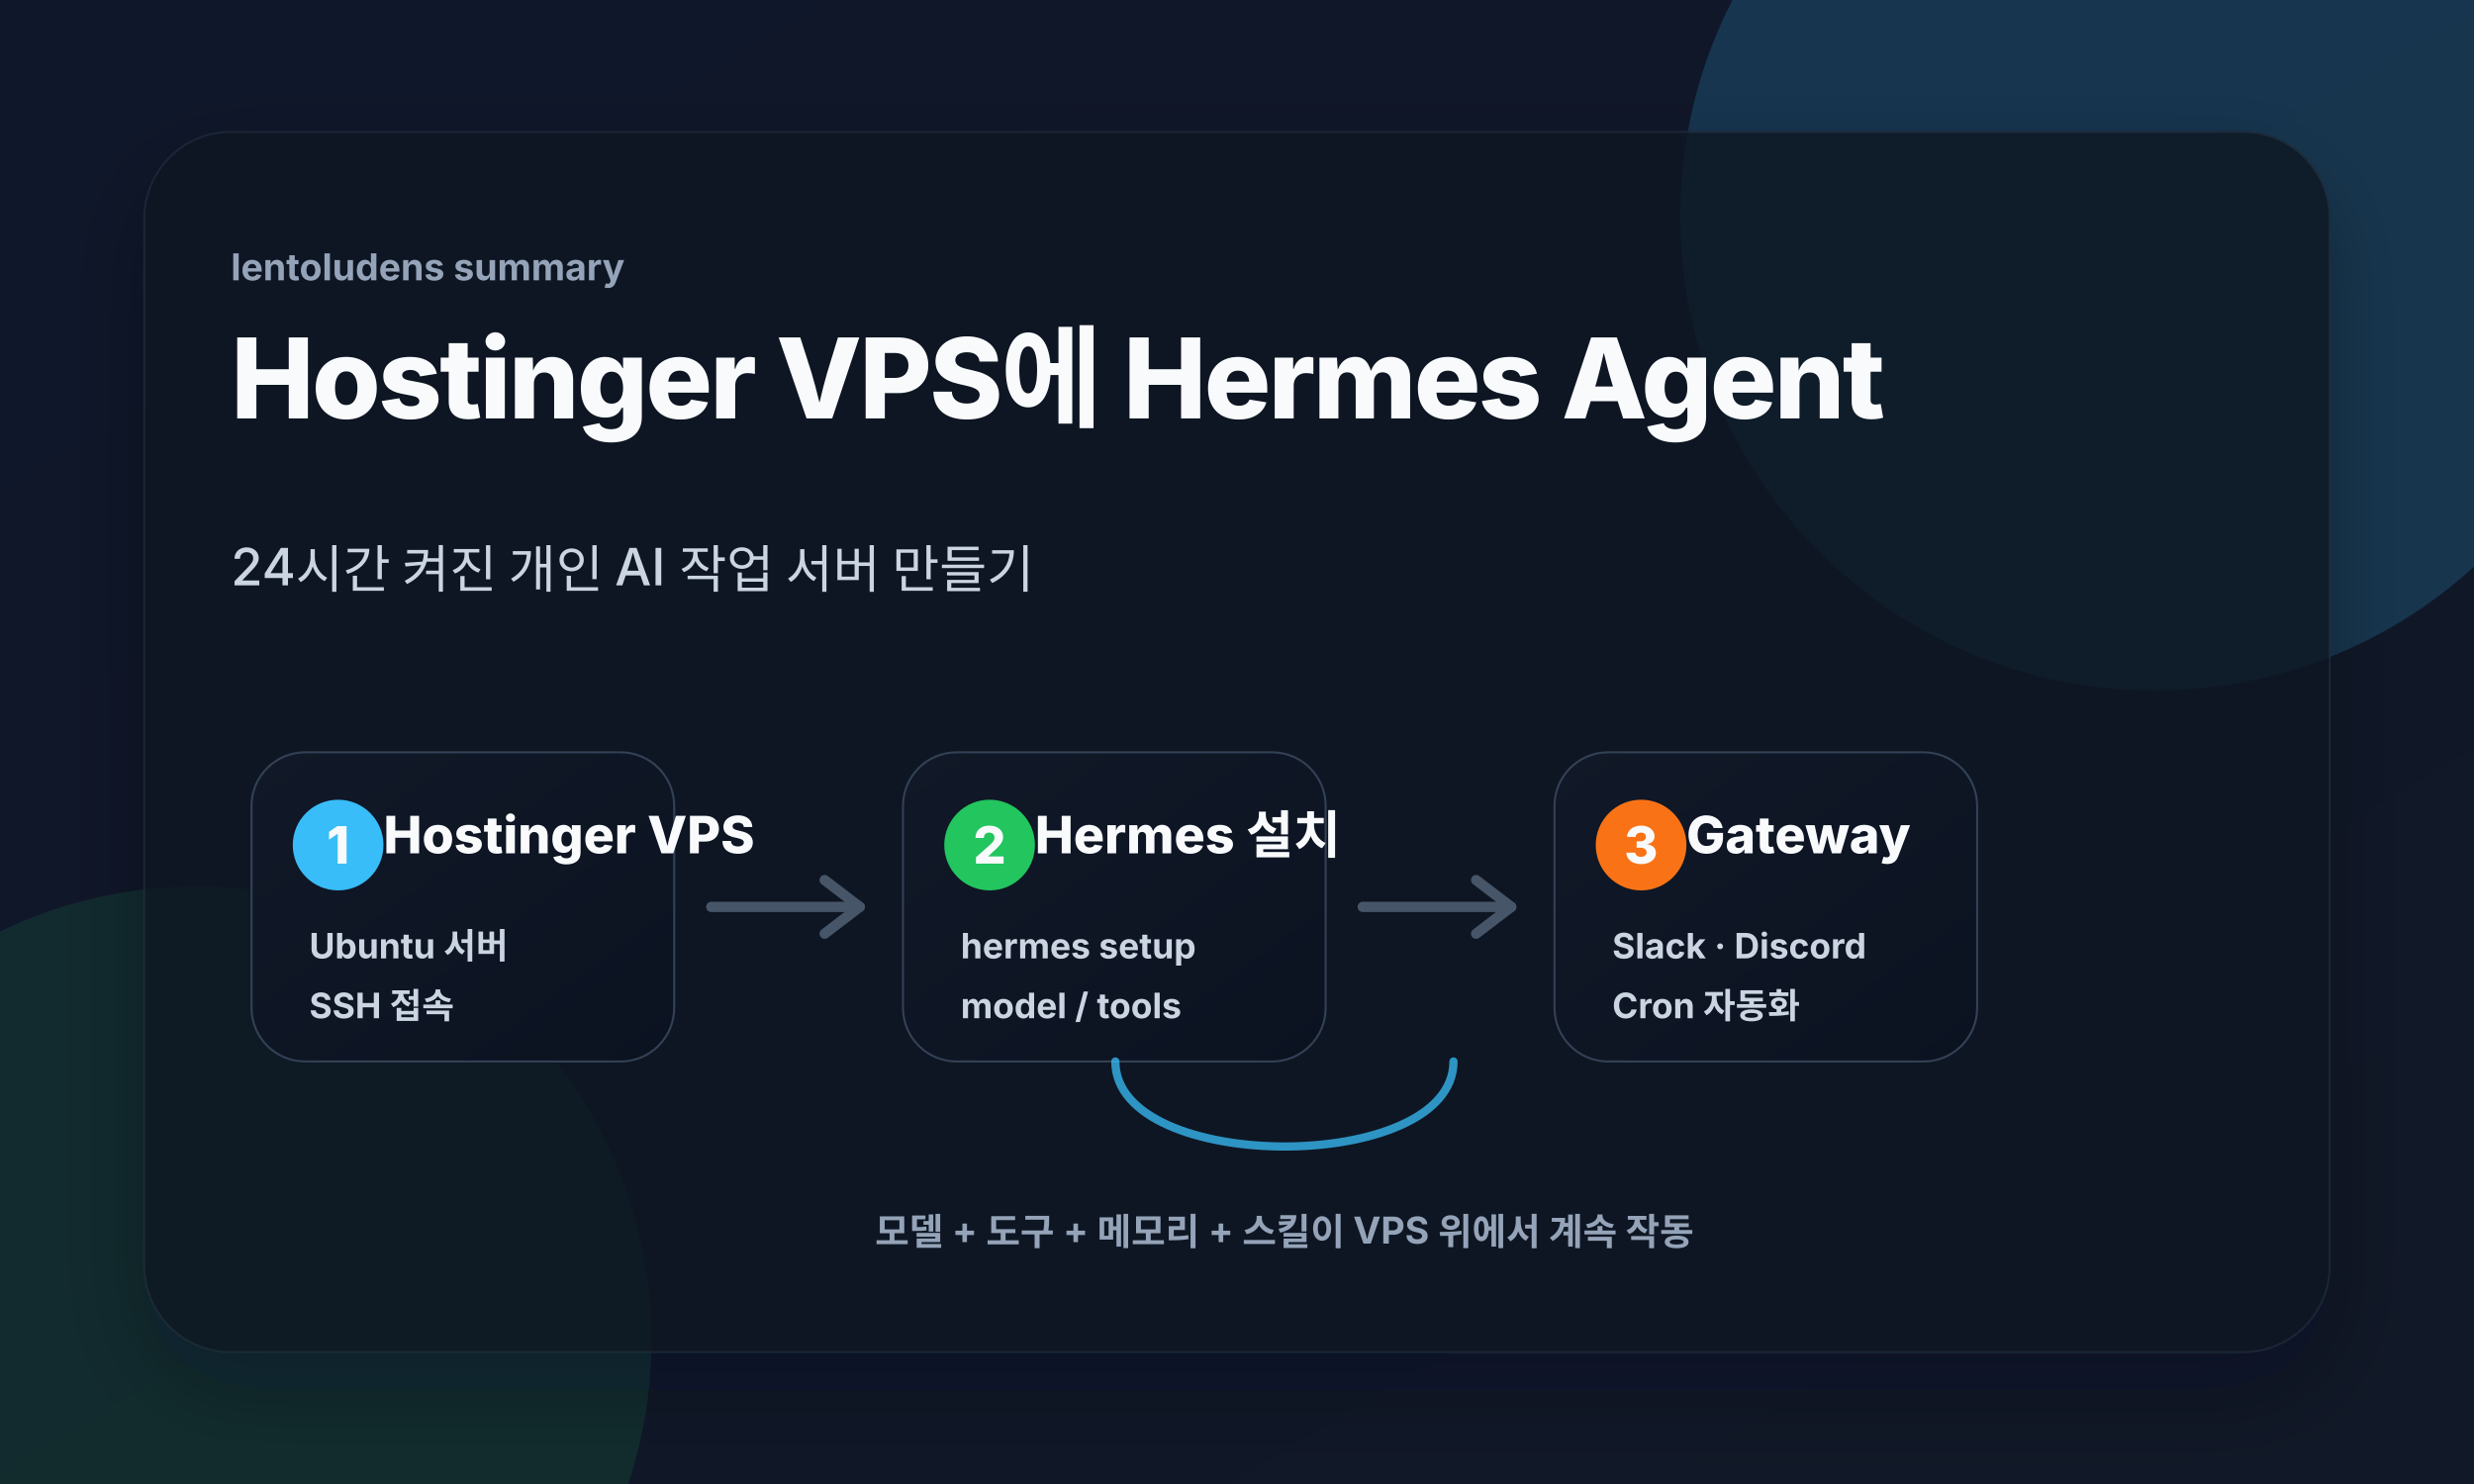
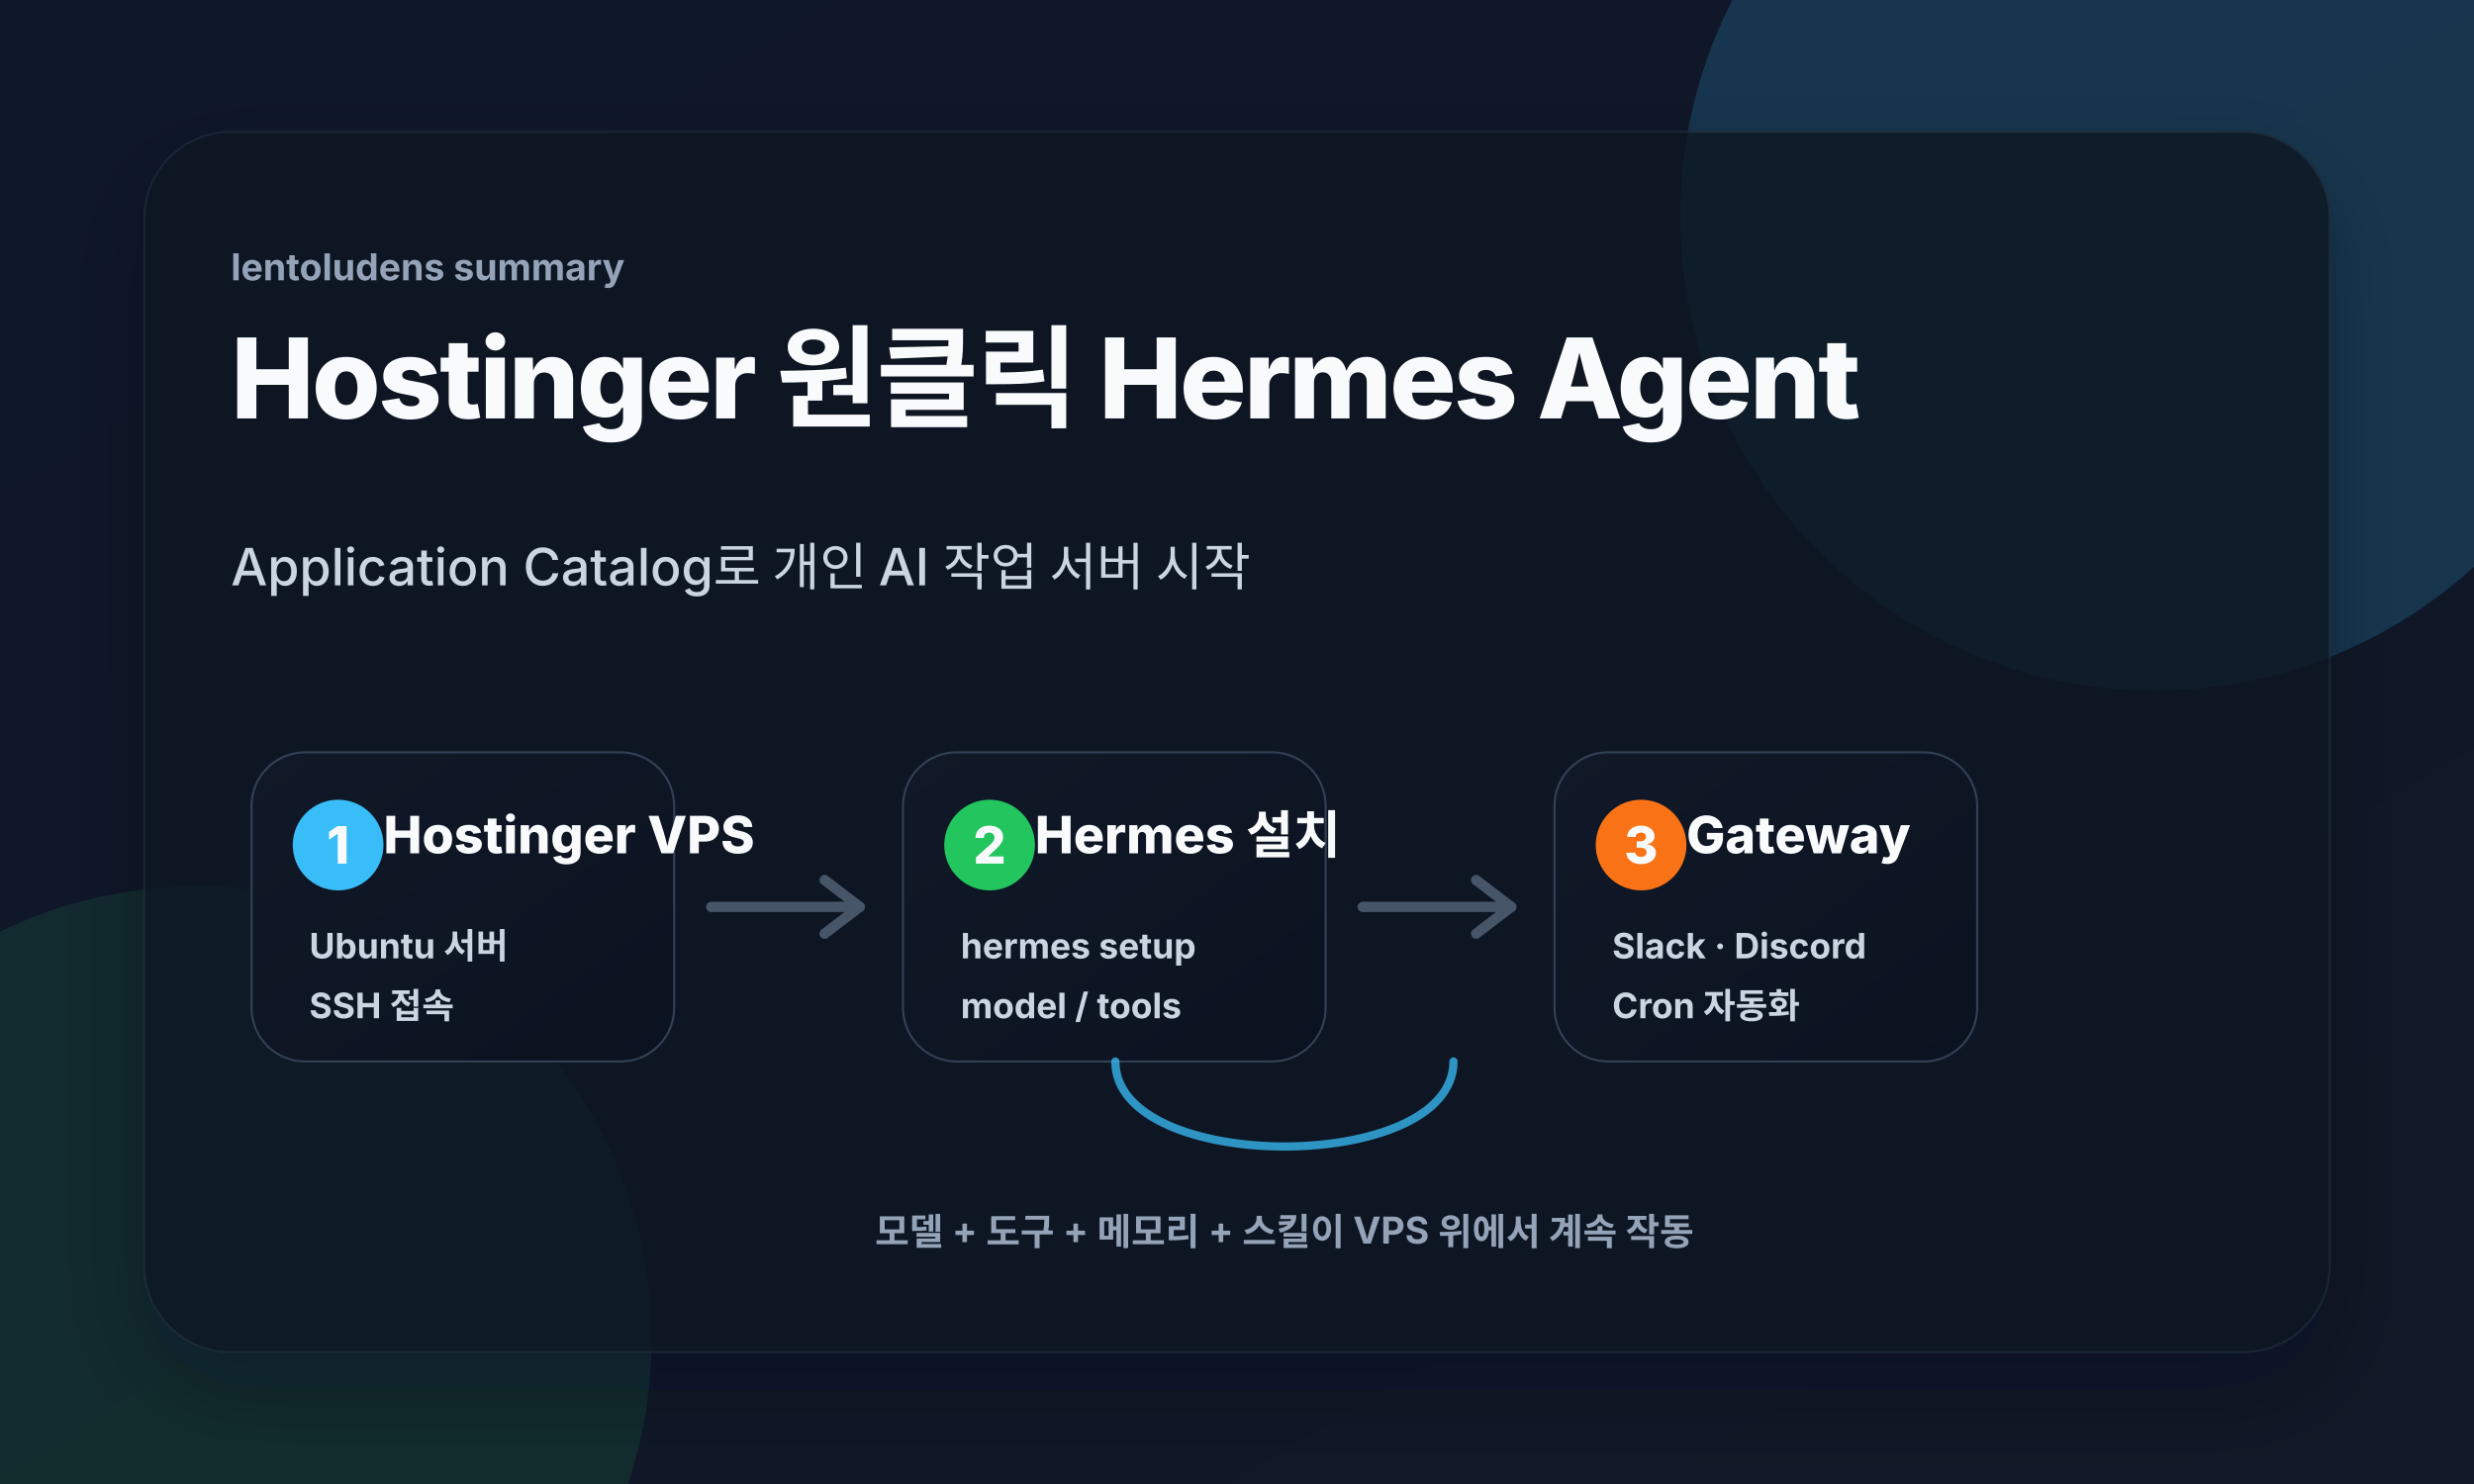
<svg xmlns="http://www.w3.org/2000/svg" width="1200" height="720" viewBox="0 0 1200 720" role="img" aria-labelledby="title desc">
  <defs>
    <linearGradient id="bg" x1="0" x2="1" y1="0" y2="1">
      <stop offset="0" stop-color="#0f172a" />
      <stop offset="1" stop-color="#111827" />
    </linearGradient>
    <linearGradient id="card" x1="0" x2="1" y1="0" y2="1">
      <stop offset="0" stop-color="#111827" />
      <stop offset="1" stop-color="#0b1220" />
    </linearGradient>
    <filter id="shadow" x="-20%" y="-20%" width="140%" height="140%">
      <feDropShadow dx="0" dy="18" stdDeviation="22" flood-color="#020617" flood-opacity="0.35" />
    </filter>
    <style>
    .font { font-family: -apple-system, BlinkMacSystemFont, 'Apple SD Gothic Neo', 'Noto Sans KR', 'Nanum Gothic', 'Malgun Gothic', sans-serif; }
    .title { font-size: 54px; font-weight: 800; fill: #f8fafc; letter-spacing: -1.2px; }
    .sub { font-size: 25px; font-weight: 500; fill: #cbd5e1; }
    .label { font-size: 25px; font-weight: 760; fill: #f8fafc; }
    .small { font-size: 18px; font-weight: 650; fill: #94a3b8; }
    .tiny { font-size: 17px; font-weight: 650; fill: #cbd5e1; }
  </style>
  </defs>
  <rect width="1200" height="720" fill="url(#bg)" />
  <circle cx="1045" cy="105" r="230" fill="#38bdf8" opacity="0.18" />
  <circle cx="96" cy="650" r="220" fill="#22c55e" opacity="0.12" />
  <rect x="70" y="64" width="1060" height="592" rx="42" fill="#0b1220" opacity="0.82" filter="url(#shadow)" stroke="#1f2937" />
  <text x="112" y="136" class="font small" fill="#38bdf8">lentoludens summary</text>
-   <text x="112" y="203" class="font title">Hostinger VPS에 Hermes Agent</text>
-   <text x="112" y="284" class="font sub">24시간 켜진 개인 AI 작업 서버 만들기</text>
+   <text x="112" y="203" class="font title">Hostinger 원클릭 Hermes Agent</text>
+   <text x="112" y="284" class="font sub">Application Catalog로 개인 AI 작업 서버 시작</text>
  <rect x="122" y="365" width="205" height="150" rx="26" fill="url(#card)" stroke="#334155" />
  <circle cx="164" cy="410" r="22" fill="#38bdf8" />
  <text x="164" y="419" text-anchor="middle" class="font label">1</text>
  <text x="186" y="414" class="font label">Hostinger VPS</text>
  <text x="150" y="465" class="font tiny">Ubuntu 서버</text>
  <text x="150" y="494" class="font tiny">SSH 접속</text>
  <path d="M 345 440 L 417 440" stroke="#475569" stroke-width="5" stroke-linecap="round" />
  <path d="M 400 427 L 417 440 L 400 453" fill="none" stroke="#475569" stroke-width="5" stroke-linecap="round" stroke-linejoin="round" />
  <rect x="438" y="365" width="205" height="150" rx="26" fill="url(#card)" stroke="#334155" />
  <circle cx="480" cy="410" r="22" fill="#22c55e" />
  <text x="480" y="419" text-anchor="middle" class="font label">2</text>
  <text x="502" y="414" class="font label">Hermes 설치</text>
  <text x="466" y="465" class="font tiny">hermes setup</text>
  <text x="466" y="494" class="font tiny">model / tools</text>
  <path d="M 661 440 L 733 440" stroke="#475569" stroke-width="5" stroke-linecap="round" />
  <path d="M 716 427 L 733 440 L 716 453" fill="none" stroke="#475569" stroke-width="5" stroke-linecap="round" stroke-linejoin="round" />
  <rect x="754" y="365" width="205" height="150" rx="26" fill="url(#card)" stroke="#334155" />
  <circle cx="796" cy="410" r="22" fill="#f97316" />
  <text x="796" y="419" text-anchor="middle" class="font label">3</text>
  <text x="818" y="414" class="font label">Gateway</text>
  <text x="782" y="465" class="font tiny">Slack · Discord</text>
  <text x="782" y="494" class="font tiny">Cron 자동화</text>
  <path d="M 541 515 C 541 570 705 570 705 515" fill="none" stroke="#38bdf8" stroke-width="4" stroke-linecap="round" opacity="0.75" />
  <text x="623" y="604" text-anchor="middle" class="font small">모델 + 도구 + 메모리 + 스킬이 VPS 위에서 계속 작동</text>
</svg>
